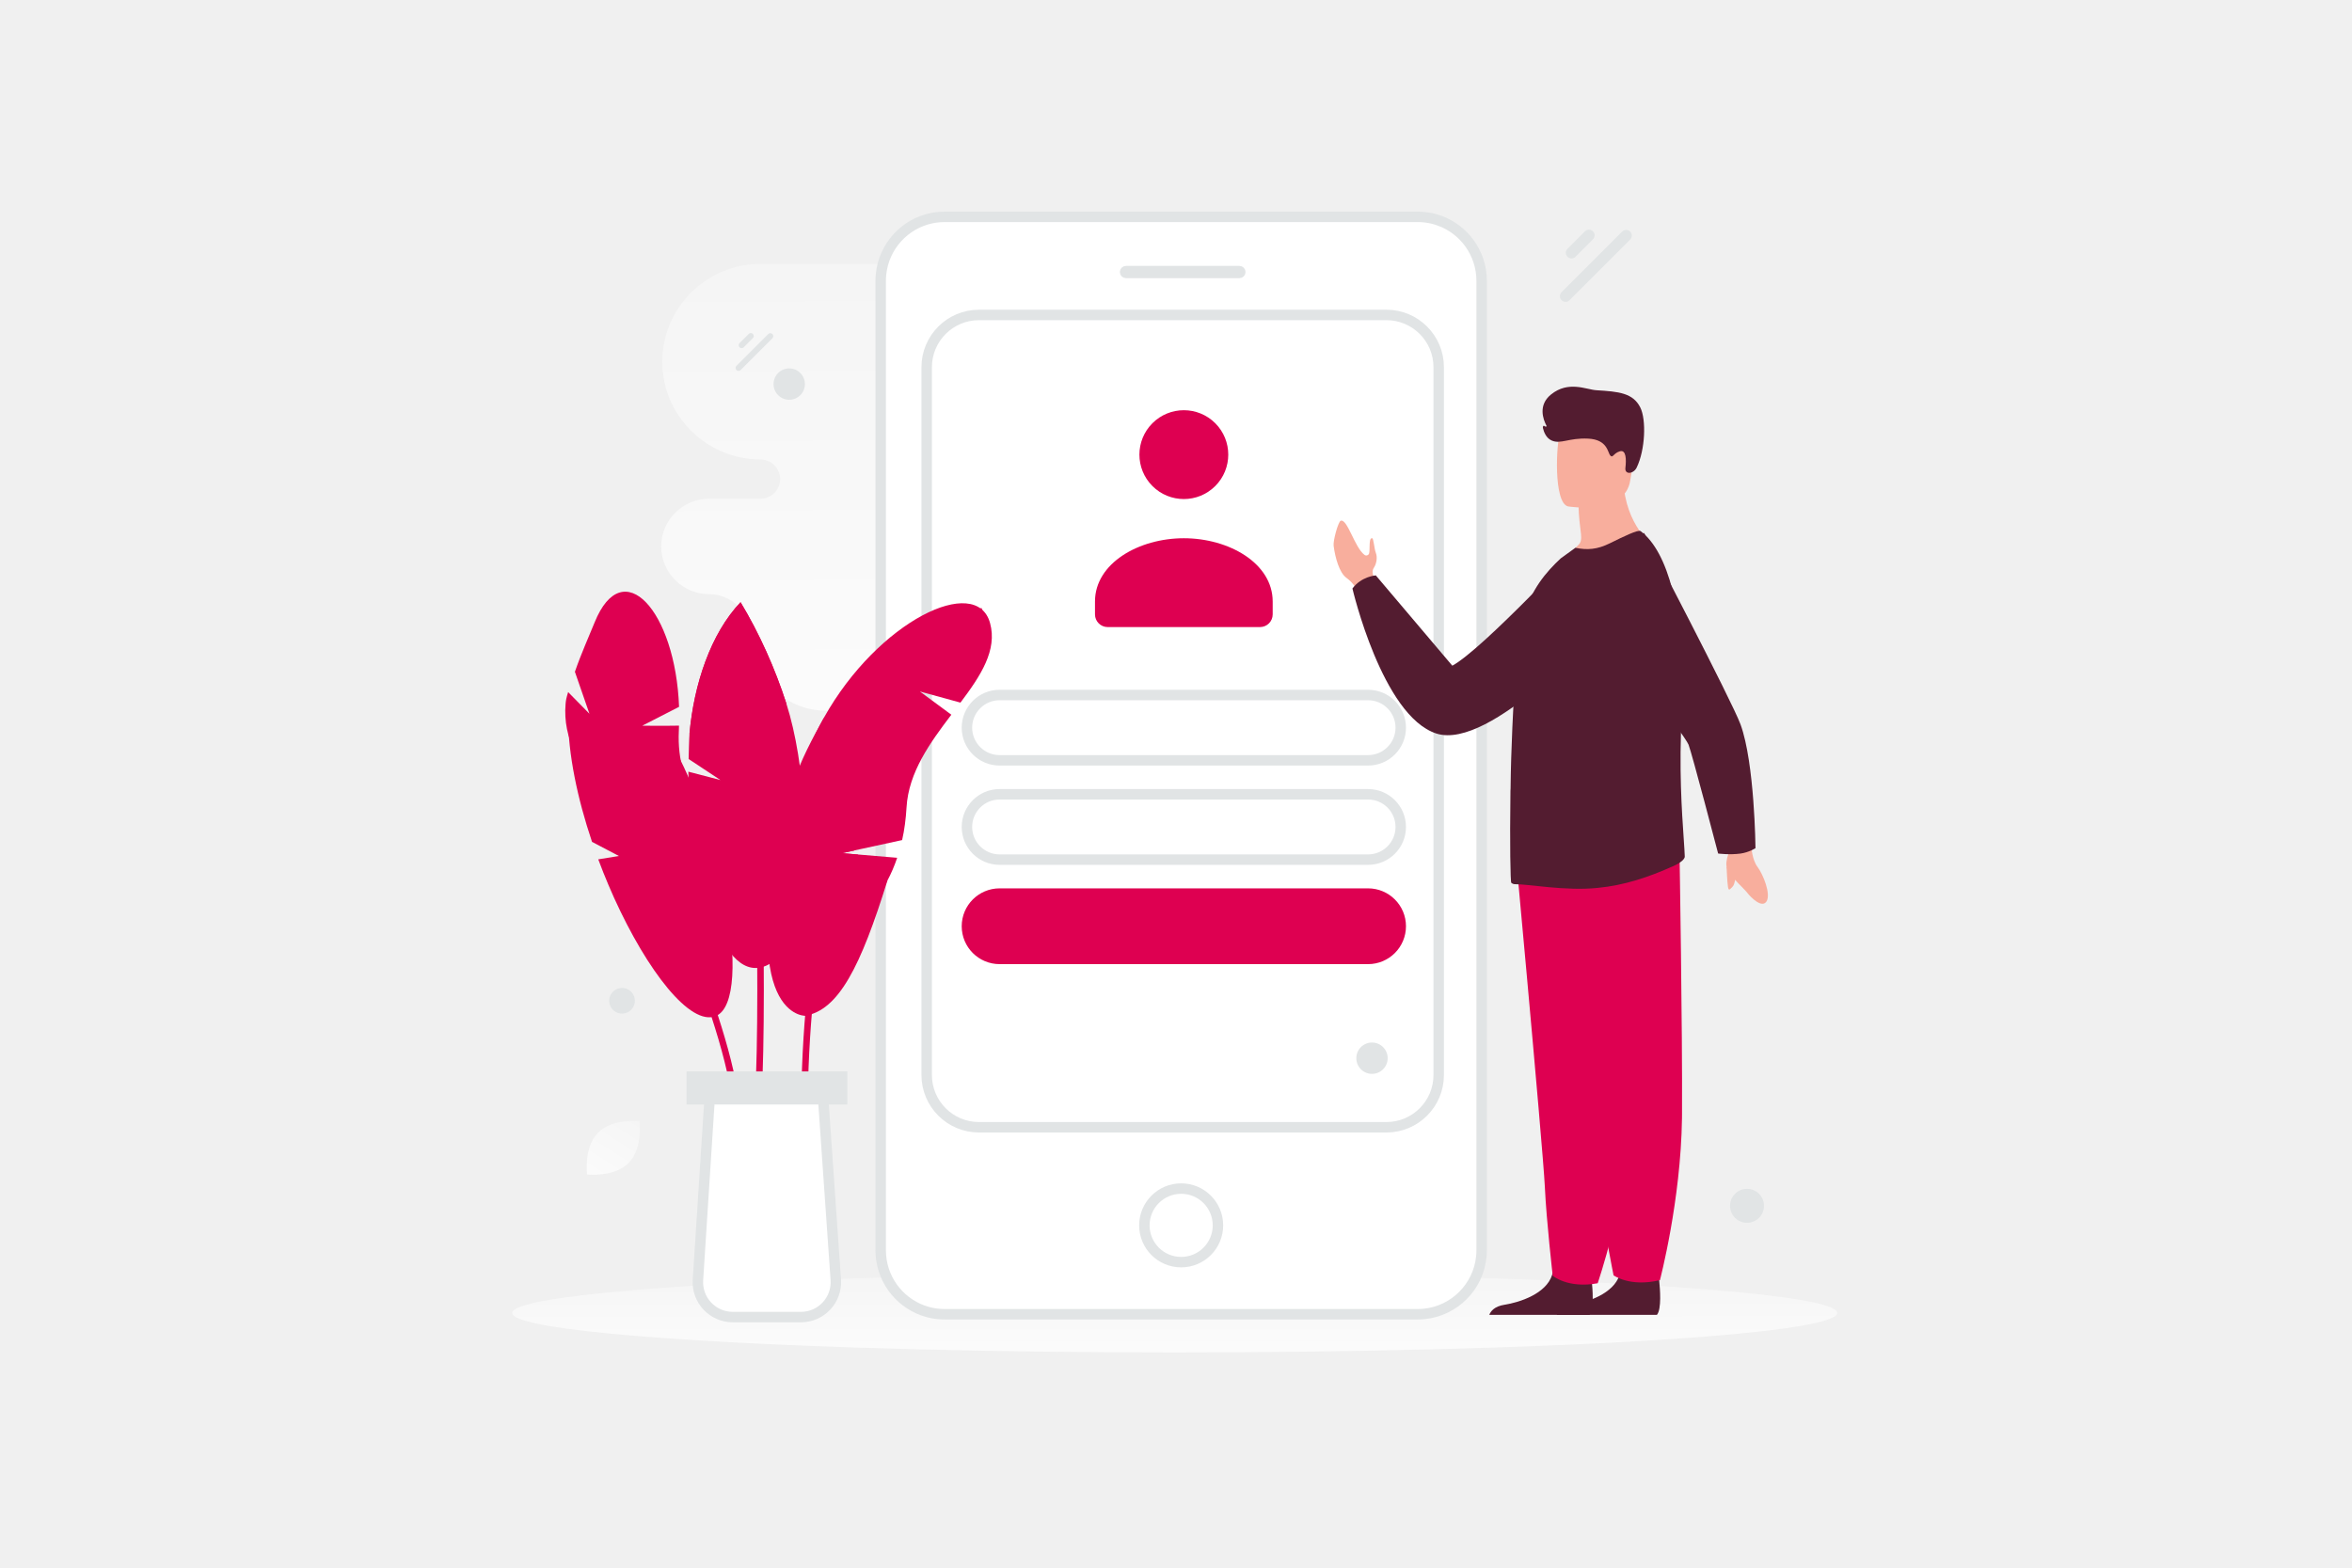
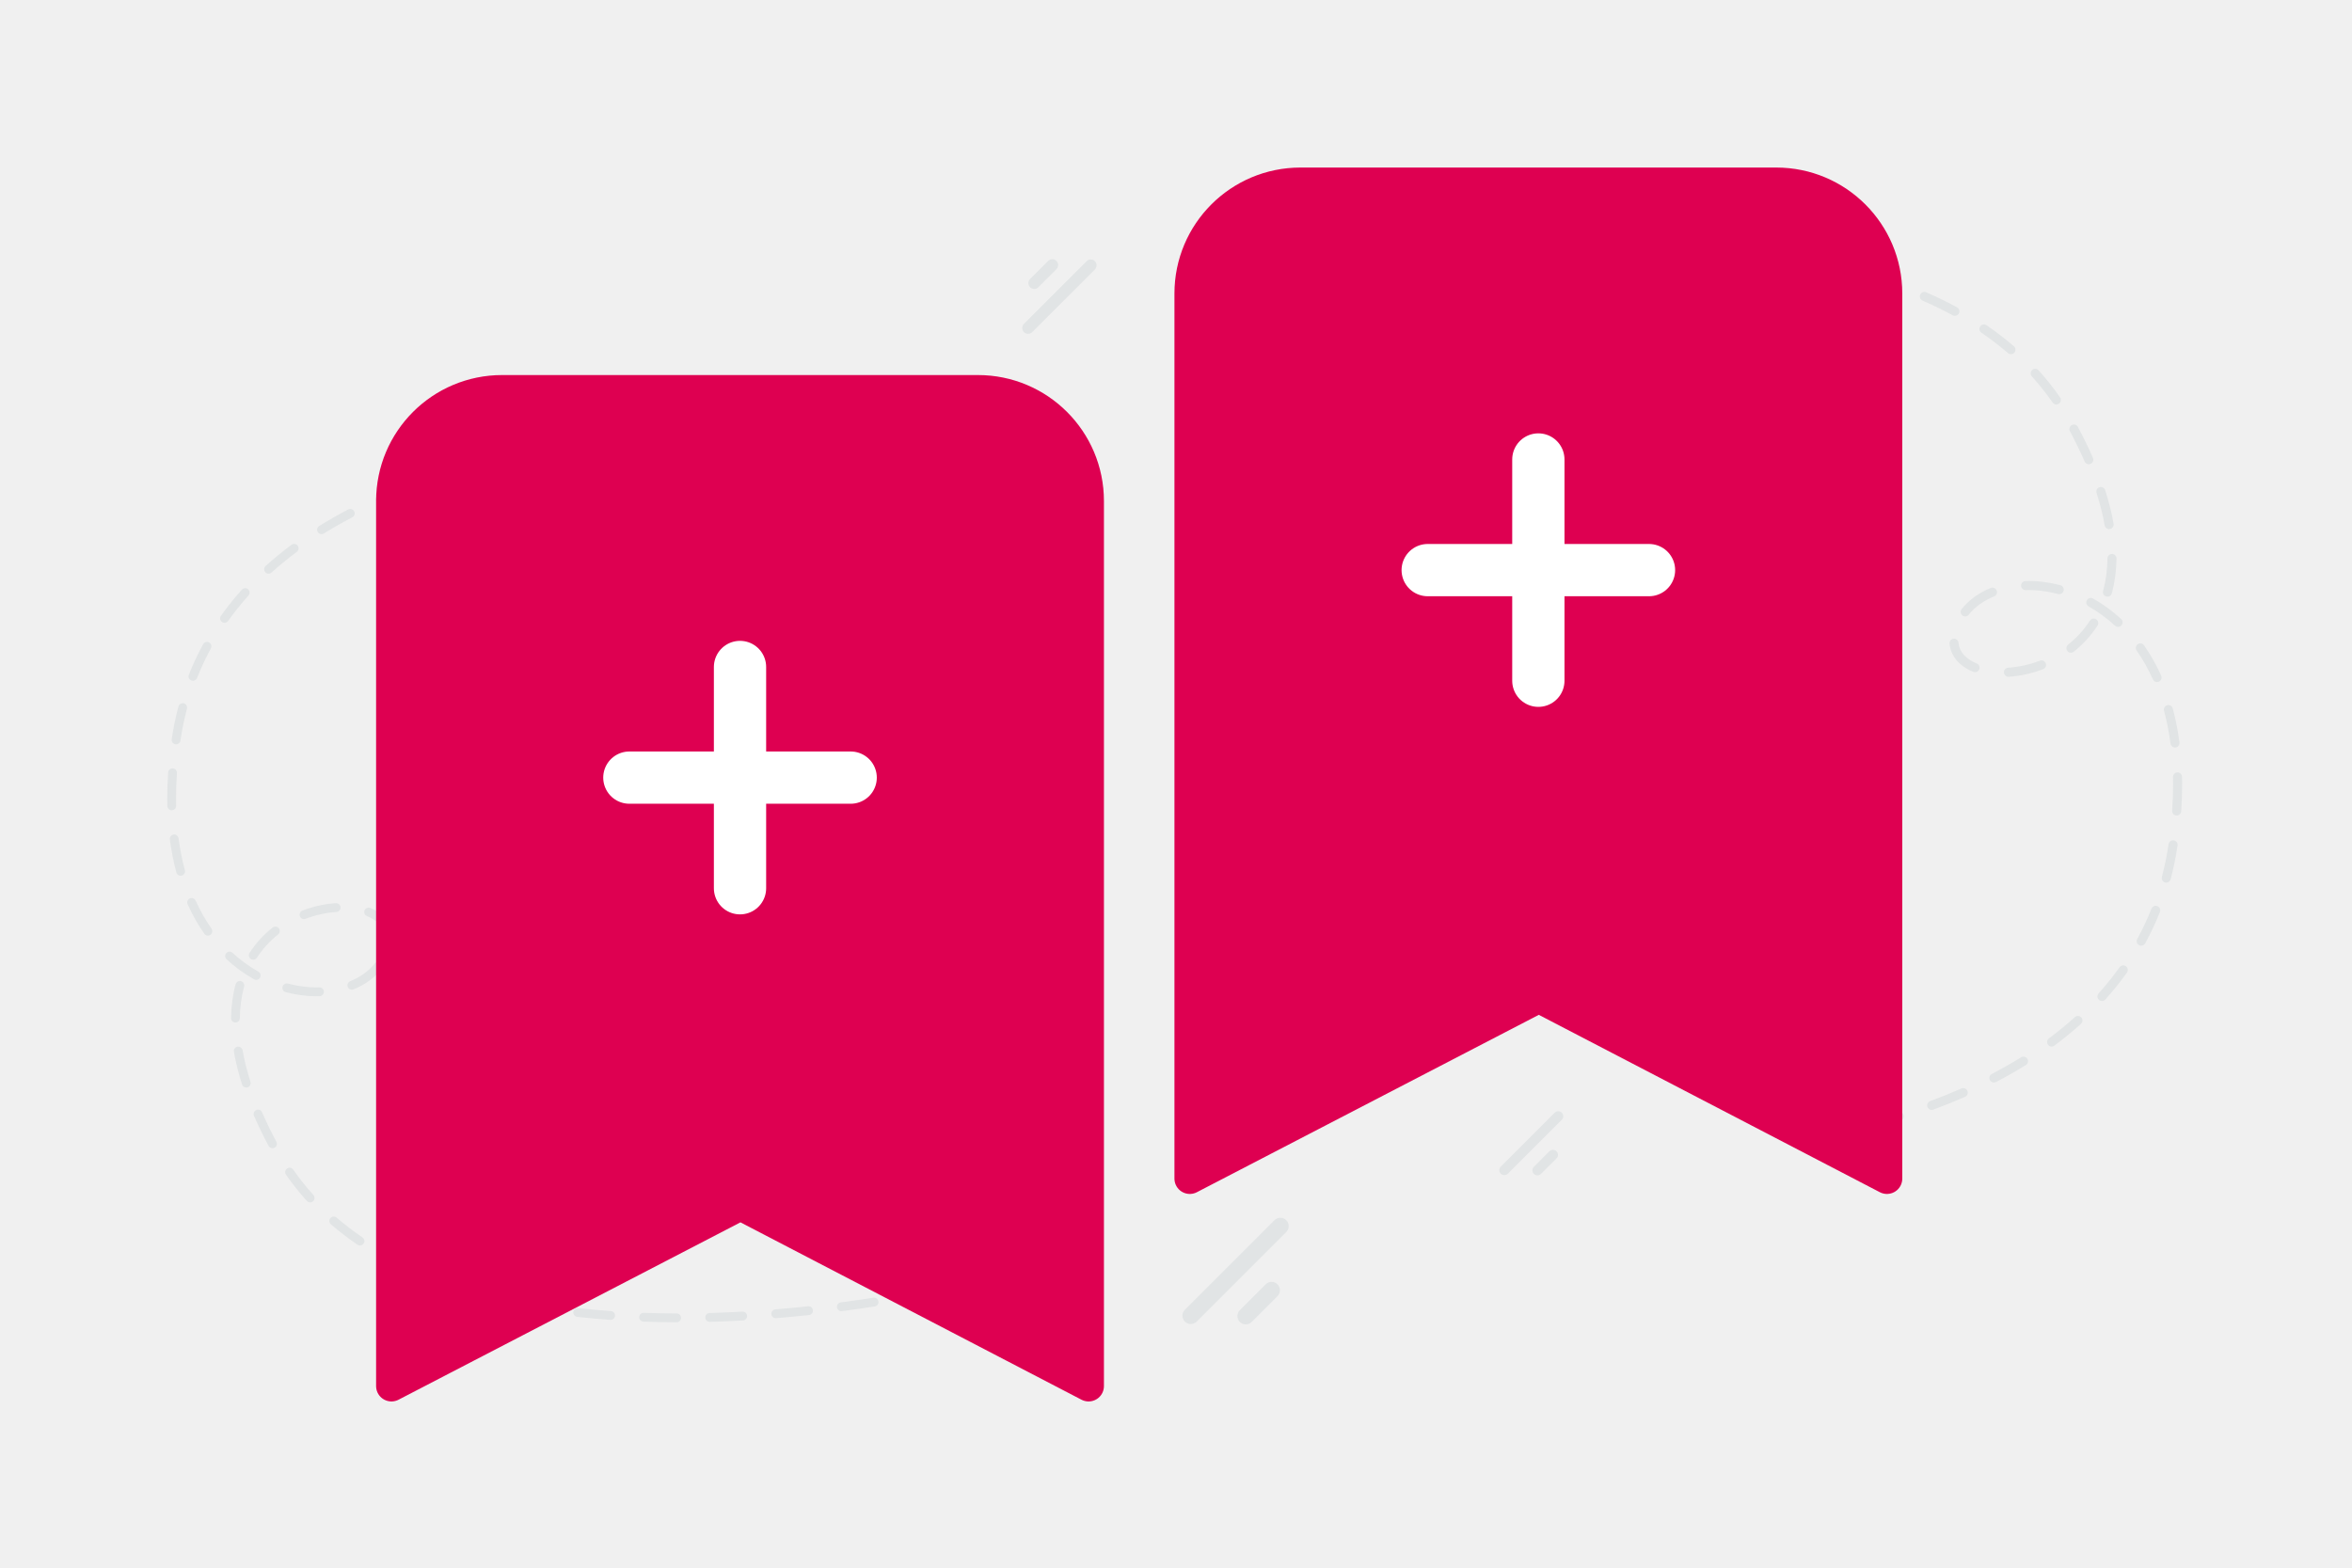
<svg xmlns="http://www.w3.org/2000/svg" width="900" height="600" viewBox="0 0 900 600" fill="none">
  <path fill="transparent" d="M0 0h900v600H0z" />
-   <path d="M449.5 517.609c140.004 0 253.5-6.764 253.5-15.109 0-8.345-113.496-15.109-253.5-15.109-140.004 0-253.5 6.764-253.5 15.109 0 8.345 113.496 15.109 253.5 15.109z" fill="url(#a)" />
-   <path fill-rule="evenodd" clip-rule="evenodd" d="M290.982 101c-20.661 0-37.563 16.84-37.563 37.426 0 20.586 16.902 37.426 37.563 37.426 4.145 0 7.54 3.382 7.54 7.512 0 4.13-3.395 7.512-7.54 7.512h-19.655c-10.079 0-18.327 8.218-18.327 18.26 0 10.042 8.248 18.26 18.327 18.26 8.717 0 15.85 7.107 15.85 15.792 0 15.847 13.013 28.812 28.918 28.812h169.753c20.662 0 37.564-16.84 37.564-37.426 0-20.586-16.902-37.426-37.564-37.426h-3.633c-4.145 0-7.54-3.378-7.54-7.512 0-4.13 3.391-7.512 7.54-7.512h24.458c10.079 0 18.327-8.218 18.327-18.26 0-10.03-8.227-18.239-18.289-18.26H487.03c-8.717 0-15.85-7.107-15.85-15.792 0-15.847-13.013-28.812-28.917-28.812H290.982z" fill="url(#b)" />
-   <path d="M550.84 84.454a24.131 24.131 0 0 0-1.545-.497c-.172-.05-.343-.102-.515-.146a46.858 46.858 0 0 0-1.113-.267c-.178-.04-.356-.073-.537-.107a31.839 31.839 0 0 0-1.123-.188 27.27 27.27 0 0 0-.66-.084c-.16-.019-.32-.037-.482-.053a23.832 23.832 0 0 0-.759-.057c-.134-.008-.267-.021-.401-.026-.39-.019-.783-.029-1.178-.029H361.422a23.732 23.732 0 0 0-3.718.282 25.75 25.75 0 0 0-1.202.215c-10.335 2.116-18.29 10.78-19.374 21.478a24.66 24.66 0 0 0-.126 2.503v371.044c0 10.595 6.714 19.615 16.111 23.024.042.016.084.029.126.042.466.165.94.316 1.417.452.173.05.343.103.518.147.184.047.367.092.55.136.186.044.375.089.563.131.178.039.356.073.537.107a30.685 30.685 0 0 0 1.121.188c.217.032.437.058.659.084.16.018.32.037.482.052.252.024.506.042.76.058.133.008.267.021.4.026.39.018.783.029 1.179.029h181.107c.843 0 1.676-.042 2.498-.126 11.492-1.169 20.631-10.33 21.799-21.851.084-.824.125-1.659.125-2.504V107.478c-.005-10.595-6.719-19.615-16.114-23.023z" fill="#fff" stroke="#E1E4E5" stroke-width="4" />
-   <path d="M451.975 483.058c7.776 0 14.079-6.303 14.079-14.078 0-7.775-6.303-14.079-14.079-14.079-7.775 0-14.078 6.304-14.078 14.079s6.303 14.078 14.078 14.078z" fill="#fff" stroke="#E1E4E5" stroke-width="4" />
-   <rect x="429.685" y="102.942" width="45.755" height="2.346" rx="1.173" fill="#fff" stroke="#E1E4E5" stroke-width="2.346" />
-   <rect x="354.6" y="120.54" width="195.924" height="310.898" rx="20" fill="#fff" stroke="#E1E4E5" stroke-width="4" />
-   <path fill-rule="evenodd" clip-rule="evenodd" d="M419 230.297v4.851a4.857 4.857 0 0 0 4.857 4.852h58.286a4.857 4.857 0 0 0 4.857-4.852v-4.929C487 215.538 470.204 206 453 206s-34 9.543-34 24.219m21.979-68.24c-6.639 6.639-6.639 17.403 0 24.042 6.639 6.639 17.403 6.639 24.042 0 6.639-6.639 6.639-17.403 0-24.042-6.639-6.639-17.403-6.639-24.042 0z" fill="#DE0051" />
-   <rect x="370" y="266" width="166" height="25" rx="12.5" fill="#fff" stroke="#E1E4E5" stroke-width="4" />
-   <rect x="370" y="304" width="166" height="25" rx="12.5" fill="#fff" stroke="#E1E4E5" stroke-width="4" />
-   <rect x="370" y="342" width="166" height="25" rx="12.5" fill="#DE0051" stroke="#DE0051" stroke-width="4" />
-   <path fill-rule="evenodd" clip-rule="evenodd" d="M316.79 308.808h-2.795c-.676 0-1.22-.55-1.22-1.22v-2.795c0-.676.55-1.22 1.22-1.22h2.795c.67 0 1.22.55 1.22 1.22v2.795c.006.67-.544 1.22-1.22 1.22zm-9.691 0h-2.795c-.67 0-1.22-.55-1.22-1.22v-2.795c0-.676.55-1.22 1.22-1.22h2.795c.67 0 1.22.55 1.22 1.22v2.795c0 .67-.55 1.22-1.22 1.22zm-9.696 0h-2.795c-.67 0-1.22-.55-1.22-1.22v-2.795c0-.676.55-1.22 1.22-1.22h2.795c.67 0 1.22.55 1.22 1.22v2.795c.005.67-.545 1.22-1.22 1.22zm-9.691 0h-2.795c-.67 0-1.22-.55-1.22-1.22v-2.795c0-.676.55-1.22 1.22-1.22h2.795c.676 0 1.225.55 1.225 1.22v2.795a1.232 1.232 0 0 1-1.225 1.22zm-9.691 0h-2.795c-.676 0-1.226-.55-1.226-1.22v-2.795c0-.676.55-1.22 1.226-1.22h2.795c.67 0 1.22.55 1.22 1.22v2.795c0 .67-.55 1.22-1.22 1.22zm28.723-10.567h-2.795c-.67 0-1.22-.55-1.22-1.22v-2.801c0-.67.55-1.22 1.22-1.22h2.795c.676 0 1.22.55 1.22 1.22v2.795a1.218 1.218 0 0 1-1.22 1.226zm-9.691 0h-2.795c-.67 0-1.22-.55-1.22-1.22v-2.801c0-.67.55-1.22 1.22-1.22h2.795c.67 0 1.22.55 1.22 1.22v2.795a1.218 1.218 0 0 1-1.22 1.226zm-9.691 0h-2.795c-.675 0-1.225-.55-1.225-1.22v-2.801c0-.67.55-1.22 1.225-1.22h2.795c.671 0 1.22.55 1.22 1.22v2.795c0 .676-.549 1.226-1.22 1.226zm10.041 21.919h-2.795c-.67 0-1.22-.55-1.22-1.22v-2.795c0-.676.55-1.22 1.22-1.22h2.795c.67 0 1.22.55 1.22 1.22v2.795c.005.67-.545 1.22-1.22 1.22zm-9.691 0h-2.795c-.67 0-1.22-.55-1.22-1.22v-2.795c0-.676.55-1.22 1.22-1.22h2.795c.676 0 1.225.55 1.225 1.22v2.795a1.232 1.232 0 0 1-1.225 1.22z" fill="#E1E4E5" />
-   <rect x="625.319" y="90.162" width="37.138" height="4.327" rx="2.163" transform="rotate(135 625.319 90.162)" fill="#E1E4E5" />
-   <rect x="611.081" y="90.06" width="13.789" height="4.327" rx="2.163" transform="rotate(135 611.081 90.06)" fill="#E1E4E5" />
-   <rect x="296.368" y="128.657" width="19.466" height="2.268" rx="1.134" transform="rotate(135 296.368 128.657)" fill="#E1E4E5" />
-   <rect x="288.905" y="128.604" width="7.228" height="2.268" rx="1.134" transform="rotate(135 288.905 128.604)" fill="#E1E4E5" />
-   <circle cx="525" cy="405" r="6" transform="rotate(90 525 405)" fill="#E1E4E5" />
-   <circle cx="302" cy="147" r="6" transform="rotate(90 302 147)" fill="#E1E4E5" />
-   <circle cx="238.025" cy="383.025" r="4.919" transform="rotate(-15 238.025 383.025)" fill="#E1E4E5" />
-   <path d="M510.318 208.898c.605 4.672 2.223 10.304 4.843 12.217 2.972 2.171 3.89 4.476 3.89 4.476l3.02-.93 3.61-1.113s.005-.369-.017-.982a26.328 26.328 0 0 0-.194-2.419s-.688-1.48.277-2.918c.964-1.435 1.407-3.898.728-5.619-.675-1.715-.816-5.601-1.455-5.632-1.548-.086-.487 5.45-1.342 6.23-.769.712-1.427.256-1.544.158l-.024-.019c-3.749-2.801-6.522-13.865-9.072-13.045-.95.304-2.981 7.607-2.72 9.596zm152.408 114.968s-3.2 5.539-1.767 8.734c1.43 3.197 6.391 7.457 7.671 9.129 1.275 1.669 5.603 6.078 7.347 3.241 1.743-2.831-1.335-10.359-3.469-13.196-2.131-2.844-2.334-7.722-2.334-7.722l-7.448-.186z" fill="#F8AE9D" />
-   <path d="M660.678 331.678s.244 6.103.534 7.732c.292 1.633.58 1.134 1.696.038 1.116-1.096 1.103-4.29 1.521-4.5.419-.211-3.751-3.27-3.751-3.27z" fill="#F8AE9D" />
-   <path d="M604.692 208.23s-37.335 40.244-48.958 46.55l-29.283-34.565s-5.497.385-8.938 5.021c0 0 11.361 48.75 32.09 55.501 20.729 6.752 62.989-40.715 62.989-40.715l-7.9-31.792zm-34.81 294.995h38.339c1.842-2.171 1.163-10.188.887-12.809-.058-.529-.097-.833-.097-.833s-13.092-10.109-14.89-2.368a8.474 8.474 0 0 1-.194.716c-2.263 7.24-12.427 10.53-18.292 11.447-3.819.595-5.23 2.509-5.753 3.847z" fill="#531C30" />
-   <path d="M595.694 503.225h38.339c1.842-2.171 1.163-10.188.887-12.809-.058-.529-.097-.833-.097-.833s-13.092-10.109-14.89-2.368a8.474 8.474 0 0 1-.194.716c-2.263 7.24-12.427 10.53-18.292 11.447-3.819.595-5.23 2.509-5.753 3.847z" fill="#531C30" />
-   <path d="M580.355 330.843s1.833 19.838 3.987 43.682c2.928 32.391 6.45 72.18 6.799 79.717.604 13.089 3.017 34.024 3.017 34.024s5.731 4.974 17.201 2.877c0 0 10.224-29.887 13.143-61.512l.134-1.562c2.717-32.19 6.937-99.979 6.937-99.979l-51.218 2.753z" fill="#DE0051" />
-   <path d="M590.752 332.201s3.457 19.641 7.562 43.25c5.579 32.074 12.356 71.476 13.316 78.959 1.664 12.994 5.801 33.693 5.801 33.693s6.233 4.614 17.742 1.849c0 0 8.011-30.356 8.447-62.011l.011-1.563c.185-32.206-.956-99.939-.956-99.939l-51.923 5.762z" fill="#DE0051" />
-   <path d="M596.691 215.477c13.173 4.16 34.913-7.568 34.913-7.568s-11.089-8.616-10.455-27.574l-10.185 8.211-6.92 5.574s.027 3.289.784 9.05c.201 1.514.566 3.882-.57 5.095-4.411 4.708-7.567 7.212-7.567 7.212z" fill="#F8AE9D" />
-   <path d="M600.016 193.811s21.763 3.617 23.806-9.972c2.044-13.589 6.227-22.274-7.581-25.157-13.808-2.882-17.297 1.893-19.081 6.263-1.783 4.37-2.75 27.575 2.856 28.866z" fill="#F8AE9D" />
-   <path d="M578.299 337.873c.397.328.858.529 1.387.529 4.949-.068 19.377 2.682 31.584 1.428 10.291-.99 19.405-4.037 29.185-8.421 1.3-.584 4.288-2.18 4.224-3.631-.046-1.592-.201-3.895-.402-6.801-.693-10.099-1.897-27.465-.72-47.504.209-3.731.323-7.43.337-11.075.1-27.159-5.282-51.044-16.107-59.127-.926-.661-6.6 2.112-11.814 4.681-4.817 2.376-8.594 2.627-13.146 1.706l-5.588 4.032c-5.543 5.145-11.614 12.143-14.255 22.762-2.244 9.041-3.563 25.339-4.288 42.231-.328 7.654-.593 15.377-.661 22.698v.26c-.064.725-.064 1.519-.064 2.244-.265 18.812 0 33.723.328 33.988z" fill="#531C30" />
-   <path d="M665.989 326.687c-4.131.561-8.539-.018-8.539-.018s-9.961-38.162-11.326-41.672c-1.364-3.511-33.477-46.005-33.477-46.005l16.431-35.096s33.67 64.411 36.948 73.378c5.417 14.816 5.716 47.352 5.716 47.352s-2.507 1.623-5.753 2.061zm-39.718-147.716c-1.185 2.45-4.622 2.812-4.305.11.36-3.075.356-7.098-2.144-6.35-2.5.748-2.627 2.751-3.654 1.583-1.026-1.168-1.044-6.094-8.489-6.441-7.444-.342-10.468 2.249-13.926.725-2.072-.911-2.97-3.154-3.356-4.807-.109-.468.231-1.122.544-.757.296.345 1.039.324.827-.078-1.311-2.488-3.272-7.919 1.725-11.965 6.687-5.415 13.502-1.87 17.37-1.638 8.526.516 14.032 1.027 16.814 6.628 2.307 4.647 1.911 16.127-1.406 22.99z" fill="#531C30" />
-   <path d="M240.559 445.061c-5.542 5.64-15.906 4.451-15.906 4.451s-1.371-10.335 4.176-15.972c5.542-5.641 15.901-4.455 15.901-4.455s1.371 10.335-4.171 15.976z" fill="url(#c)" />
-   <circle cx="668.5" cy="461.5" r="6.5" fill="#E1E4E5" />
-   <path d="m367.521 268.912-15.507-4.251 12.017 8.882c-8.033 10.583-16.382 22.017-17.144 35.506-.266 4.403-.799 8.578-1.687 12.474l-18.311 3.972-4.772 1.027 6.117.508 15.075 1.269c-1.053 3.109-2.297 6.028-3.744 8.73-6.763 12.715-18.628 49.642-31.559 51.711h-.012c-.394-.787-18.908-37.194-1.815-92.876a108.598 108.598 0 0 1 8.781-20.608c.114-.215.229-.418.343-.621 20.76-37.079 58.397-55.061 63.549-36.153 2.83 10.355-3.54 20.088-11.331 30.43z" fill="#DE0051" />
-   <path d="M339.566 337.055c-10.19 32.739-18.629 49.642-31.559 51.71h-.013c-.52 0-28.844-.406-4.2-89.385 2.068-7.449 7.512-17.55 11.166-24.098.115-.216.229-.419.343-.622-1.117 9.378-1.624 23.349 2.487 36.001 0 0 2.83 7.118 9.099 14.859l-4.772 1.028 6.117.508c3.033 3.489 6.789 7.042 11.332 9.999z" fill="#DE0051" />
-   <path d="M307.803 431.517c-.901-127.226 44.274-188.149 68.22-197.666" stroke="#DE0051" stroke-width="2.5" stroke-miterlimit="10" />
-   <path d="m307.702 310.876-8.515 7.677 8.718-2.639c.66 26.699-4.162 52.078-17.118 54.413-17.182 3.134-26.801-42.701-27.397-74.983l12.283 3.198-12.169-8.046c.063-2.004.178-7.829.33-9.606 1.7-18.983 8.083-38.348 19.542-50.403 7.131 11.789 13.222 25.38 17.537 38.831 3.616 11.243 6.053 26.394 6.789 41.558z" fill="#DE0051" />
-   <path d="m263.821 280.89 37.092-11.572c-4.302-13.451-10.418-27.029-17.537-38.831-11.446 12.055-17.854 31.42-19.555 50.403z" fill="#DE0051" />
-   <path d="M285.47 236.972c5.076 53.563 7.22 155.46 4.137 192.235" stroke="#DE0051" stroke-width="2.5" stroke-miterlimit="10" />
-   <path d="M273.909 388.866c-9.796 4.01-26.255-17.296-38.919-45.213a307.854 307.854 0 0 1-2.157-4.936 225.33 225.33 0 0 1-3.908-9.822l7.905-1.281-10.291-5.406c-5.545-16.484-9.187-33.59-9.162-48.208l37.904 7.588c9.01 14.771 16.357 35.316 20.709 54.515l-3.895 11.23 5.456-3.756c4.327 22.803 3.921 42.206-3.642 45.289z" fill="#DE0051" />
-   <path d="M228.582 282.451c27.816 58.258 55.593 122.912 53.347 150.435" stroke="#DE0051" stroke-width="2.5" stroke-miterlimit="10" />
-   <path d="M280.3 319.254s-11.241-5.442-17.117-19.149l-22.41-2.886 20.618-2.298c-1.235-4.401-1.916-9.434-1.631-15.243.033-.658.028-1.296.061-1.953-5.815.11-13.331.039-14.042.014l14.068-7.211c-1.37-36.629-21.466-59.076-32.305-32.332-2.212 5.487-5.019 11.596-7.555 18.915l5.566 16.066-8.153-8.292c-.727 2.385-.844 3.028-.975 4.531-1.142 13.081 5.436 25.631 16.417 32.881 13.764 9.043 34.84 20.759 47.458 16.957z" fill="#DE0051" />
-   <path d="m267.073 489.877 4.6-71.487h43.172l4.972 71.419c.53 7.715-5.585 14.271-13.321 14.271h-26.103c-7.715 0-13.817-6.511-13.32-14.203z" fill="#fff" stroke="#E1E4E5" stroke-width="4" />
-   <path d="M264.717 420.723v-8.664h57.519v8.664h-57.519z" fill="#E1E4E5" stroke="#E1E4E5" stroke-width="4" />
-   <defs>
-     <linearGradient id="a" x1="460.31" y1="534.551" x2="460.255" y2="454.507" gradientUnits="userSpaceOnUse">
-       <stop stop-color="#fff" />
-       <stop offset="1" stop-color="#EEE" />
-     </linearGradient>
-     <linearGradient id="b" x1="394.8" y1="367.872" x2="391.484" y2="-85.056" gradientUnits="userSpaceOnUse">
-       <stop stop-color="#fff" />
-       <stop offset="1" stop-color="#EEE" />
-     </linearGradient>
-     <linearGradient id="c" x1="218.447" y1="464.328" x2="258.514" y2="401.52" gradientUnits="userSpaceOnUse">
-       <stop stop-color="#fff" />
-       <stop offset="1" stop-color="#EEE" />
-     </linearGradient>
-   </defs>
+   <path d="M206.279 172.22a1.689 1.689 0 0 1 .232 3.363 223.632 223.632 0 0 0-12.411 2.119 1.686 1.686 0 0 1-1.981-1.328 1.693 1.693 0 0 1 1.325-1.985 230.84 230.84 0 0 1 12.602-2.155c.078-.007.155-.014.233-.014zm-24.873 4.917a1.69 1.69 0 0 1 .409 3.328 251.826 251.826 0 0 0-12.116 3.384 1.692 1.692 0 0 1-2.107-1.116 1.692 1.692 0 0 1 1.114-2.113 250.8 250.8 0 0 1 12.284-3.433c.141-.029.282-.05.416-.05zm-24.196 7.468a1.687 1.687 0 0 1 .578 3.271 208.3 208.3 0 0 0-11.65 4.698 1.683 1.683 0 0 1-2.22-.869 1.69 1.69 0 0 1 .867-2.226 204.89 204.89 0 0 1 11.84-4.768c.191-.078.388-.106.585-.106zm-23.167 10.194c.607 0 1.199.332 1.495.912.43.826.105 1.851-.719 2.274a171.553 171.553 0 0 0-10.897 6.196 1.674 1.674 0 0 1-2.318-.551 1.687 1.687 0 0 1 .542-2.324 172.623 172.623 0 0 1 11.115-6.323c.254-.12.522-.184.782-.184zm-21.475 13.367c.515 0 1.022.233 1.353.685a1.696 1.696 0 0 1-.352 2.367 133.342 133.342 0 0 0-9.67 7.912 1.688 1.688 0 0 1-2.382-.127 1.698 1.698 0 0 1 .127-2.388 135.279 135.279 0 0 1 9.916-8.11c.31-.233.663-.339 1.008-.339zm-18.734 16.948c.402 0 .804.141 1.128.438.69.622.747 1.696.12 2.388a110.91 110.91 0 0 0-7.795 9.707 1.688 1.688 0 1 1-2.75-1.964 114.144 114.144 0 0 1 8.036-10.011 1.734 1.734 0 0 1 1.261-.558zM79.217 245.68a1.69 1.69 0 0 1 1.473 2.501 102.788 102.788 0 0 0-5.272 11.254 1.688 1.688 0 1 1-3.136-1.244 105.096 105.096 0 0 1 5.448-11.628 1.71 1.71 0 0 1 1.487-.883zm-9.304 23.441a1.687 1.687 0 0 1 1.628 2.119 112.323 112.323 0 0 0-2.495 12.187 1.679 1.679 0 0 1-1.917 1.42 1.691 1.691 0 0 1-1.423-1.922 115.5 115.5 0 0 1 2.572-12.561 1.709 1.709 0 0 1 1.635-1.243zm-3.89 24.967h.12c.93.063 1.628.869 1.564 1.801a142.42 142.42 0 0 0-.338 9.693c0 .947.007 1.893.028 2.812a1.688 1.688 0 0 1-1.65 1.724 1.687 1.687 0 0 1-1.719-1.654c-.021-.946-.028-1.921-.028-2.889 0-3.222.12-6.556.345-9.926a1.69 1.69 0 0 1 1.678-1.561zm.634 25.285c.832 0 1.558.621 1.67 1.469.557 4.232 1.368 8.336 2.41 12.194.24.904-.288 1.83-1.183 2.07a1.686 1.686 0 0 1-2.065-1.194c-1.079-4.006-1.917-8.252-2.495-12.632a1.687 1.687 0 0 1 1.663-1.907zm6.675 24.331c.64 0 1.254.374 1.536.996 1.727 3.836 3.764 7.446 6.061 10.724a1.691 1.691 0 0 1-.408 2.353 1.681 1.681 0 0 1-2.347-.41c-2.418-3.448-4.56-7.242-6.379-11.275a1.689 1.689 0 0 1 .846-2.233 1.61 1.61 0 0 1 .69-.155zm55.299 1.964c.881 0 1.628.692 1.677 1.582a1.691 1.691 0 0 1-1.579 1.795c-3.904.24-7.985 1.144-11.798 2.614a1.684 1.684 0 0 1-2.178-.975 1.69 1.69 0 0 1 .973-2.183c4.13-1.59 8.556-2.565 12.799-2.833.035.007.077 0 .106 0zm12.425 1.709c.212 0 .423.043.627.12 5.251 2.127 8.409 5.85 8.881 10.485a1.686 1.686 0 0 1-1.501 1.85 1.687 1.687 0 0 1-1.847-1.511c-.437-4.267-3.933-6.542-6.787-7.701a1.68 1.68 0 0 1 .627-3.243zm-35.677 7.242c.5 0 .994.219 1.325.643a1.695 1.695 0 0 1-.275 2.373 37.352 37.352 0 0 0-8.12 8.909 1.683 1.683 0 0 1-2.332.495 1.692 1.692 0 0 1-.493-2.339 40.492 40.492 0 0 1 8.852-9.714 1.652 1.652 0 0 1 1.043-.367zm-17.535 9.608c.408 0 .817.148 1.141.445a51.935 51.935 0 0 0 9.882 7.192 1.686 1.686 0 0 1-1.643 2.946 55.722 55.722 0 0 1-10.522-7.658 1.69 1.69 0 0 1-.099-2.388c.338-.354.79-.537 1.24-.537zm56.884 3.885a1.695 1.695 0 0 1 1.318 2.749c-2.713 3.377-6.357 6.012-10.833 7.827a1.688 1.688 0 0 1-1.261-3.129c3.933-1.597 7.118-3.886 9.465-6.811a1.672 1.672 0 0 1 1.311-.636zm-52.945 7.341c.148 0 .296.021.444.056a1.688 1.688 0 0 1 1.184 2.077c-1.022 3.752-1.571 7.821-1.628 12.088a1.69 1.69 0 0 1-1.684 1.667h-.021a1.686 1.686 0 0 1-1.664-1.709c.064-4.557.649-8.909 1.748-12.936a1.684 1.684 0 0 1 1.621-1.243zm17.952.939c.141 0 .289.022.43.057 4.031 1.06 8.098 1.547 12.038 1.441a1.686 1.686 0 0 1 1.726 1.646 1.681 1.681 0 0 1-1.642 1.731c-4.257.113-8.648-.41-12.982-1.554a1.693 1.693 0 0 1-1.205-2.063 1.7 1.7 0 0 1 1.635-1.258zM91.17 400.575c.804 0 1.516.579 1.656 1.399.677 3.857 1.692 7.92 3.017 12.06a1.695 1.695 0 0 1-1.092 2.126 1.69 1.69 0 0 1-2.122-1.095c-1.374-4.288-2.424-8.492-3.122-12.505a1.69 1.69 0 0 1 1.663-1.985zm7.563 24.112a1.69 1.69 0 0 1 1.543 1.01 157.729 157.729 0 0 0 5.477 11.269 1.7 1.7 0 0 1-.691 2.289 1.691 1.691 0 0 1-2.284-.693 164.84 164.84 0 0 1-5.589-11.508 1.69 1.69 0 0 1 1.544-2.367zm12.066 22.219c.536 0 1.057.254 1.388.728a96.904 96.904 0 0 0 7.732 9.721 1.691 1.691 0 0 1-.113 2.388 1.682 1.682 0 0 1-2.382-.113 100.185 100.185 0 0 1-8.006-10.068 1.693 1.693 0 0 1 1.381-2.656zm16.915 18.707c.388 0 .783.135 1.1.41 3.08 2.657 6.406 5.2 9.881 7.574.768.522.973 1.575.444 2.345a1.677 1.677 0 0 1-2.34.445 113.654 113.654 0 0 1-10.184-7.806 1.685 1.685 0 0 1-.176-2.381 1.67 1.67 0 0 1 1.275-.587zm280.407 13.212c.676 0 1.311.409 1.571 1.073a1.697 1.697 0 0 1-.951 2.191c-3.404 1.335-7.464 2.734-12.08 4.161a1.687 1.687 0 0 1-2.108-1.117 1.692 1.692 0 0 1 1.114-2.112c4.532-1.406 8.521-2.776 11.841-4.083.197-.078.408-.113.613-.113zm-259.566 1.052c.268 0 .55.064.804.205a141.472 141.472 0 0 0 11.234 5.461 1.684 1.684 0 0 1 .874 2.219 1.677 1.677 0 0 1-2.213.876 148.29 148.29 0 0 1-11.502-5.589 1.69 1.69 0 0 1 .803-3.172zm235.44 6.549c.747 0 1.431.502 1.628 1.258a1.68 1.68 0 0 1-1.198 2.063 400.824 400.824 0 0 1-12.327 3.059 1.686 1.686 0 0 1-2.023-1.265 1.687 1.687 0 0 1 1.262-2.027c4.208-.982 8.324-2 12.228-3.038.141-.036.289-.05.43-.05zm-212.287 3.554c.183 0 .367.028.55.092a191.133 191.133 0 0 0 11.975 3.688 1.69 1.69 0 0 1 1.184 2.07 1.683 1.683 0 0 1-2.065 1.186 192.812 192.812 0 0 1-12.194-3.751 1.69 1.69 0 0 1 .55-3.285zm187.654 2.197c.783 0 1.488.551 1.65 1.349a1.691 1.691 0 0 1-1.311 1.993c-4.088.84-8.282 1.646-12.461 2.395a1.693 1.693 0 0 1-1.96-1.364 1.696 1.696 0 0 1 1.361-1.964 533.601 533.601 0 0 0 12.383-2.381c.113-.021.226-.028.338-.028zm-24.893 4.472c.817 0 1.536.593 1.663 1.434a1.69 1.69 0 0 1-1.41 1.929c-4.172.65-8.394 1.257-12.559 1.801a1.674 1.674 0 0 1-1.889-1.455 1.687 1.687 0 0 1 1.452-1.893 546.36 546.36 0 0 0 12.482-1.788c.092-.021.176-.028.261-.028zm-138.389.007c.113 0 .233.014.346.035 3.989.841 8.147 1.604 12.348 2.275a1.69 1.69 0 0 1 1.402 1.929c-.148.925-1 1.547-1.931 1.406a246.397 246.397 0 0 1-12.517-2.303 1.692 1.692 0 0 1-1.304-2 1.706 1.706 0 0 1 1.656-1.342zm113.312 3.285c.853 0 1.579.643 1.677 1.512a1.688 1.688 0 0 1-1.494 1.858c-4.215.452-8.465.855-12.63 1.194a1.691 1.691 0 0 1-.275-3.37c4.137-.339 8.359-.742 12.546-1.187.056 0 .119-.007.176-.007zm-88.34.693c.063 0 .126 0 .19.007 4.067.459 8.281.84 12.524 1.144a1.682 1.682 0 0 1 1.558 1.809 1.68 1.68 0 0 1-1.804 1.561 328.688 328.688 0 0 1-12.659-1.159 1.687 1.687 0 0 1 .191-3.362zm63.143 1.37c.888 0 1.635.7 1.684 1.597a1.688 1.688 0 0 1-1.585 1.78c-4.25.233-8.514.417-12.68.53a1.707 1.707 0 0 1-1.734-1.646 1.687 1.687 0 0 1 1.636-1.738c4.13-.113 8.366-.29 12.587-.53a.382.382 0 0 0 .092.007zm-37.926.452h.064c4.109.149 8.345.226 12.588.233.93 0 1.684.763 1.684 1.696a1.68 1.68 0 0 1-1.684 1.681h-.007c-4.279-.007-8.55-.091-12.701-.24a1.682 1.682 0 0 1-1.621-1.745 1.681 1.681 0 0 1 1.677-1.625zm442.425-64.899a1.738 1.738 0 0 1-.239-3.461 229.285 229.285 0 0 0 12.763-2.182 1.734 1.734 0 0 1 2.037 1.367 1.744 1.744 0 0 1-1.363 2.044c-4.45.887-8.806 1.629-12.958 2.218-.08.007-.16.014-.24.014zm25.577-5.061a1.74 1.74 0 0 1-.421-3.425 260.18 260.18 0 0 0 12.459-3.483 1.739 1.739 0 0 1 1.022 3.323 258.234 258.234 0 0 1-12.633 3.534 2.209 2.209 0 0 1-.427.051zm24.881-7.687a1.737 1.737 0 0 1-.595-3.366 215.214 215.214 0 0 0 11.98-4.836 1.73 1.73 0 0 1 2.283.894 1.74 1.74 0 0 1-.891 2.291 210.22 210.22 0 0 1-12.176 4.908c-.196.08-.399.109-.601.109zm23.822-10.493a1.726 1.726 0 0 1-1.536-.938 1.736 1.736 0 0 1 .739-2.341 176.15 176.15 0 0 0 11.205-6.378 1.722 1.722 0 0 1 2.384.567 1.739 1.739 0 0 1-.558 2.393 177.614 177.614 0 0 1-11.429 6.508 1.886 1.886 0 0 1-.805.189zm22.083-13.758c-.529 0-1.051-.24-1.391-.706a1.746 1.746 0 0 1 .362-2.436 137.014 137.014 0 0 0 9.944-8.144 1.734 1.734 0 0 1 2.449.131 1.75 1.75 0 0 1-.13 2.458 139.359 139.359 0 0 1-10.197 8.348c-.319.24-.682.349-1.037.349zm19.264-17.446c-.413 0-.826-.145-1.159-.45a1.741 1.741 0 0 1-.124-2.458c2.878-3.2 5.574-6.567 8.016-9.992a1.735 1.735 0 0 1 2.421-.407c.783.56.957 1.643.406 2.429a117.303 117.303 0 0 1-8.262 10.304 1.784 1.784 0 0 1-1.298.574zm15.032-21.168a1.68 1.68 0 0 1-.827-.211 1.74 1.74 0 0 1-.688-2.363 105.93 105.93 0 0 0 5.421-11.584 1.732 1.732 0 0 1 2.254-.975 1.736 1.736 0 0 1 .971 2.254 108.13 108.13 0 0 1-5.602 11.97 1.757 1.757 0 0 1-1.529.909zm9.566-24.128a1.738 1.738 0 0 1-1.674-2.182 115.733 115.733 0 0 0 2.566-12.544 1.725 1.725 0 0 1 1.971-1.461 1.74 1.74 0 0 1 1.464 1.978 118.945 118.945 0 0 1-2.645 12.929 1.758 1.758 0 0 1-1.682 1.28zm4.001-25.699h-.123a1.733 1.733 0 0 1-1.609-1.854c.232-3.389.348-6.741.348-9.977 0-.975-.008-1.949-.029-2.895a1.735 1.735 0 0 1 1.696-1.774 1.736 1.736 0 0 1 1.768 1.702c.022.974.029 1.978.029 2.974 0 3.316-.123 6.748-.355 10.217a1.738 1.738 0 0 1-1.725 1.607zm-.652-26.026c-.856 0-1.602-.64-1.718-1.513-.573-4.356-1.406-8.581-2.479-12.551a1.74 1.74 0 0 1 1.218-2.131 1.733 1.733 0 0 1 2.123 1.229c1.109 4.123 1.972 8.494 2.566 13.002a1.735 1.735 0 0 1-1.71 1.964zm-6.864-25.045a1.74 1.74 0 0 1-1.58-1.025c-1.775-3.949-3.87-7.664-6.233-11.039a1.741 1.741 0 0 1 .421-2.421 1.727 1.727 0 0 1 2.413.422c2.486 3.548 4.689 7.453 6.559 11.606a1.737 1.737 0 0 1-.869 2.297c-.232.11-.472.16-.711.16zm-56.864-2.021a1.732 1.732 0 0 1-1.725-1.629 1.74 1.74 0 0 1 1.624-1.847c4.015-.247 8.211-1.178 12.132-2.691a1.732 1.732 0 0 1 2.24 1.004 1.741 1.741 0 0 1-1.001 2.247c-4.247 1.636-8.798 2.64-13.161 2.916-.036-.007-.08 0-.109 0zm-12.777-1.76a1.81 1.81 0 0 1-.645-.124c-5.4-2.188-8.646-6.021-9.132-10.791a1.736 1.736 0 0 1 1.544-1.905 1.735 1.735 0 0 1 1.899 1.556c.449 4.392 4.044 6.734 6.979 7.926a1.733 1.733 0 0 1 .957 2.262 1.728 1.728 0 0 1-1.602 1.076zm36.687-7.454a1.721 1.721 0 0 1-1.363-.661 1.747 1.747 0 0 1 .283-2.444 38.411 38.411 0 0 0 8.349-9.17 1.73 1.73 0 0 1 2.399-.509c.804.524 1.029 1.6.507 2.407a41.66 41.66 0 0 1-9.103 9.999 1.69 1.69 0 0 1-1.072.378zm18.032-9.889a1.73 1.73 0 0 1-1.174-.459 53.456 53.456 0 0 0-10.161-7.402 1.737 1.737 0 0 1 1.688-3.033 57.301 57.301 0 0 1 10.821 7.883c.703.647.753 1.753.101 2.458a1.766 1.766 0 0 1-1.275.553zm-58.495-4c-.384 0-.768-.124-1.087-.385a1.746 1.746 0 0 1-.268-2.444c2.79-3.476 6.537-6.188 11.139-8.057a1.728 1.728 0 0 1 2.254.96 1.737 1.737 0 0 1-.957 2.261c-4.044 1.644-7.32 4-9.733 7.011a1.718 1.718 0 0 1-1.348.654zm54.443-7.555c-.152 0-.304-.022-.456-.059a1.737 1.737 0 0 1-1.218-2.138c1.051-3.861 1.616-8.05 1.674-12.442a1.74 1.74 0 0 1 1.732-1.716h.022c.957.015 1.725.8 1.711 1.76-.066 4.69-.667 9.17-1.798 13.315a1.732 1.732 0 0 1-1.667 1.28zm-18.459-.968c-.145 0-.297-.021-.442-.058-4.146-1.091-8.328-1.592-12.379-1.483a1.736 1.736 0 0 1-1.776-1.695 1.731 1.731 0 0 1 1.689-1.781c4.378-.117 8.893.422 13.35 1.6a1.743 1.743 0 0 1 1.239 2.123 1.747 1.747 0 0 1-1.681 1.294zm19.09-24.891a1.733 1.733 0 0 1-1.703-1.44c-.696-3.971-1.74-8.152-3.102-12.413a1.745 1.745 0 0 1 1.123-2.189 1.738 1.738 0 0 1 2.182 1.127c1.413 4.414 2.493 8.741 3.21 12.871a1.74 1.74 0 0 1-1.71 2.044zm-7.777-24.819a1.737 1.737 0 0 1-1.587-1.04 162.729 162.729 0 0 0-5.631-11.599 1.749 1.749 0 0 1 .71-2.356 1.737 1.737 0 0 1 2.348.713c2.138 4.021 4.073 7.999 5.747 11.846a1.739 1.739 0 0 1-1.587 2.436zm-12.408-22.87c-.55 0-1.087-.262-1.427-.749a99.774 99.774 0 0 0-7.951-10.006 1.742 1.742 0 0 1 .116-2.458 1.727 1.727 0 0 1 2.45.116 103.13 103.13 0 0 1 8.233 10.362 1.744 1.744 0 0 1-1.421 2.735zm-17.394-19.256a1.72 1.72 0 0 1-1.13-.422 114.65 114.65 0 0 0-10.161-7.796c-.79-.538-1-1.621-.457-2.414a1.724 1.724 0 0 1 2.406-.458 116.958 116.958 0 0 1 10.473 8.035c.725.626.812 1.724.181 2.451-.34.4-.826.604-1.312.604zM481.14 121.964a1.737 1.737 0 0 1-1.616-1.105 1.746 1.746 0 0 1 .978-2.254c3.501-1.375 7.675-2.815 12.422-4.284a1.734 1.734 0 0 1 2.167 1.149 1.742 1.742 0 0 1-1.145 2.175c-4.66 1.447-8.762 2.858-12.176 4.203-.203.08-.42.116-.63.116zm266.911-1.083a1.71 1.71 0 0 1-.826-.211 145.571 145.571 0 0 0-11.552-5.621 1.734 1.734 0 0 1-.899-2.284 1.723 1.723 0 0 1 2.276-.901 152.592 152.592 0 0 1 11.828 5.752 1.74 1.74 0 0 1-.827 3.265zm-242.103-6.741a1.734 1.734 0 0 1-1.674-1.295 1.73 1.73 0 0 1 1.232-2.123 411.079 411.079 0 0 1 12.676-3.149 1.733 1.733 0 0 1 2.08 1.302 1.736 1.736 0 0 1-1.297 2.087 425.28 425.28 0 0 0-12.575 3.127 1.852 1.852 0 0 1-.442.051zm218.295-3.658c-.188 0-.376-.029-.565-.095a196.477 196.477 0 0 0-12.313-3.796 1.738 1.738 0 0 1-1.218-2.13 1.732 1.732 0 0 1 2.123-1.222 199.037 199.037 0 0 1 12.539 3.861 1.738 1.738 0 0 1-.566 3.382zm-192.965-2.262a1.736 1.736 0 0 1-1.696-1.389 1.74 1.74 0 0 1 1.348-2.05 506.653 506.653 0 0 1 12.814-2.465 1.74 1.74 0 0 1 .616 3.425 544.99 544.99 0 0 0-12.734 2.45 1.858 1.858 0 0 1-.348.029zm25.598-4.603a1.73 1.73 0 0 1-1.71-1.476 1.74 1.74 0 0 1 1.45-1.985c4.29-.67 8.631-1.295 12.915-1.855a1.723 1.723 0 0 1 1.942 1.498 1.736 1.736 0 0 1-1.493 1.949 560.57 560.57 0 0 0-12.835 1.84 1.164 1.164 0 0 1-.269.029zm142.305-.007c-.115 0-.239-.015-.355-.036a262.786 262.786 0 0 0-12.697-2.342 1.74 1.74 0 0 1-1.443-1.985 1.735 1.735 0 0 1 1.986-1.447c4.378.69 8.712 1.49 12.872 2.37a1.742 1.742 0 0 1 1.341 2.058 1.755 1.755 0 0 1-1.704 1.382zm-116.518-3.381a1.743 1.743 0 0 1-1.725-1.557 1.737 1.737 0 0 1 1.537-1.912c4.334-.466 8.704-.88 12.987-1.23a1.738 1.738 0 0 1 1.87 1.594c.08.96-.63 1.796-1.587 1.876-4.254.349-8.596.763-12.901 1.221-.058 0-.123.008-.181.008zm90.841-.713c-.066 0-.131 0-.196-.007a317.278 317.278 0 0 0-12.879-1.178 1.73 1.73 0 0 1-1.602-1.862c.066-.96.899-1.68 1.856-1.607 4.406.32 8.784.72 13.016 1.193a1.737 1.737 0 0 1-.195 3.46zm-64.931-1.41c-.913 0-1.681-.72-1.732-1.644a1.737 1.737 0 0 1 1.631-1.833c4.37-.24 8.755-.429 13.038-.545a1.756 1.756 0 0 1 1.783 1.694c.029.96-.725 1.76-1.682 1.789-4.247.116-8.603.298-12.944.545-.029-.007-.058-.007-.094-.007zm38.999-.466h-.065a377.455 377.455 0 0 0-12.944-.24 1.742 1.742 0 0 1-1.733-1.746c0-.96.776-1.73 1.733-1.73h.007c4.399.007 8.791.094 13.06.247a1.73 1.73 0 0 1 1.667 1.796 1.73 1.73 0 0 1-1.725 1.673z" fill="#E1E4E5" />
+   <path fill-rule="evenodd" clip-rule="evenodd" d="M192.136 149.418h182.072c23.394 0 42.342 18.949 42.342 42.343v338.738l-133.209-69.293-133.548 69.293V191.761c0-23.394 18.949-42.343 42.343-42.343z" fill="#de0051" stroke="#de0051" stroke-width="11.75" stroke-linecap="round" stroke-linejoin="round" />
+   <path d="M240.826 297.616h84.685m-42.343-42.343v84.685" stroke="#fff" stroke-width="20" stroke-linecap="round" stroke-linejoin="round" />
+   <path fill-rule="evenodd" clip-rule="evenodd" d="M497.623 70h182.071c23.395 0 42.343 18.948 42.343 42.342v338.739l-133.209-69.294-133.548 69.294V112.342C455.28 88.948 474.228 70 497.623 70z" fill="#de0051" stroke="#de0051" stroke-width="11.75" stroke-linecap="round" stroke-linejoin="round" />
+   <path d="M546.313 218.198h84.684m-42.342-42.344v84.685" stroke="#fff" stroke-width="20" stroke-linecap="round" stroke-linejoin="round" />
+   <rect x="420.549" y="101.542" width="38.398" height="4.474" rx="2.237" transform="rotate(135 420.549 101.542)" fill="#E1E4E5" />
+   <rect x="405.827" y="101.438" width="14.257" height="4.474" rx="2.237" transform="rotate(135 405.827 101.438)" fill="#E1E4E5" />
+   <rect x="572.926" y="447.844" width="33.003" height="3.845" rx="1.922" transform="rotate(-45 572.926 447.844)" fill="#E1E4E5" />
+   <rect x="585.58" y="447.934" width="12.254" height="3.845" rx="1.922" transform="rotate(-45 585.58 447.934)" fill="#E1E4E5" />
+   <rect x="451.131" y="503.543" width="54.87" height="6.393" rx="3.196" transform="rotate(-45 451.131 503.543)" fill="#E1E4E5" />
+   <rect x="472.17" y="503.692" width="20.373" height="6.393" rx="3.196" transform="rotate(-45 472.17 503.692)" fill="#E1E4E5" />
</svg>
